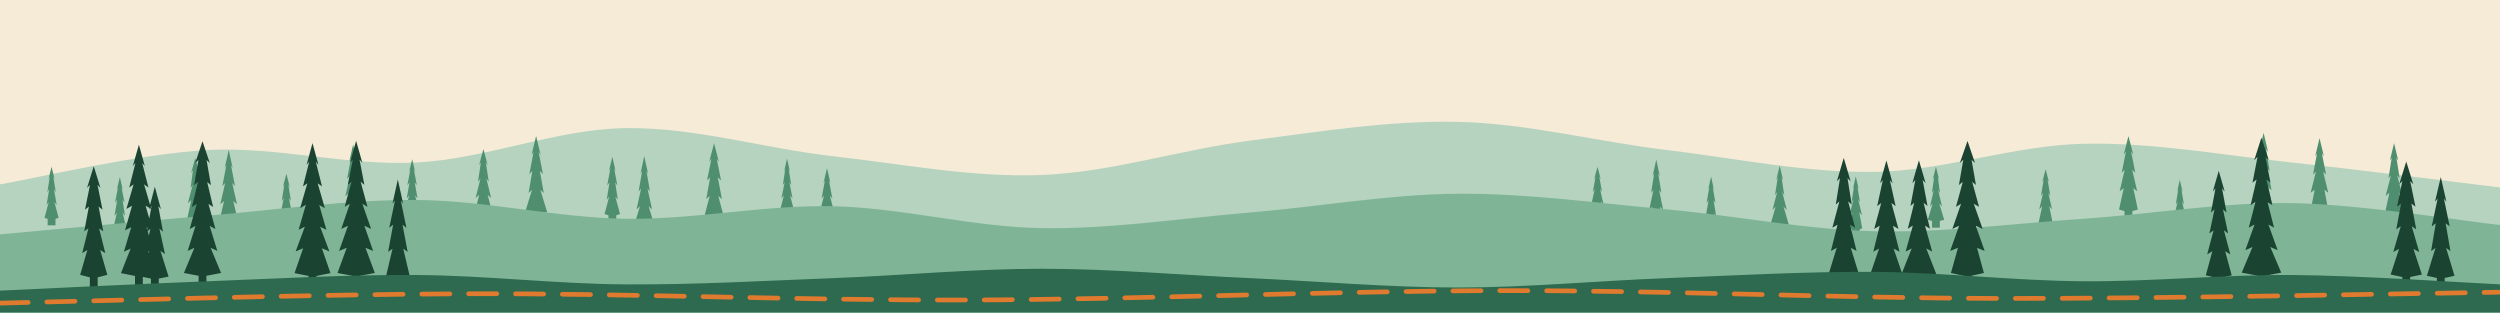
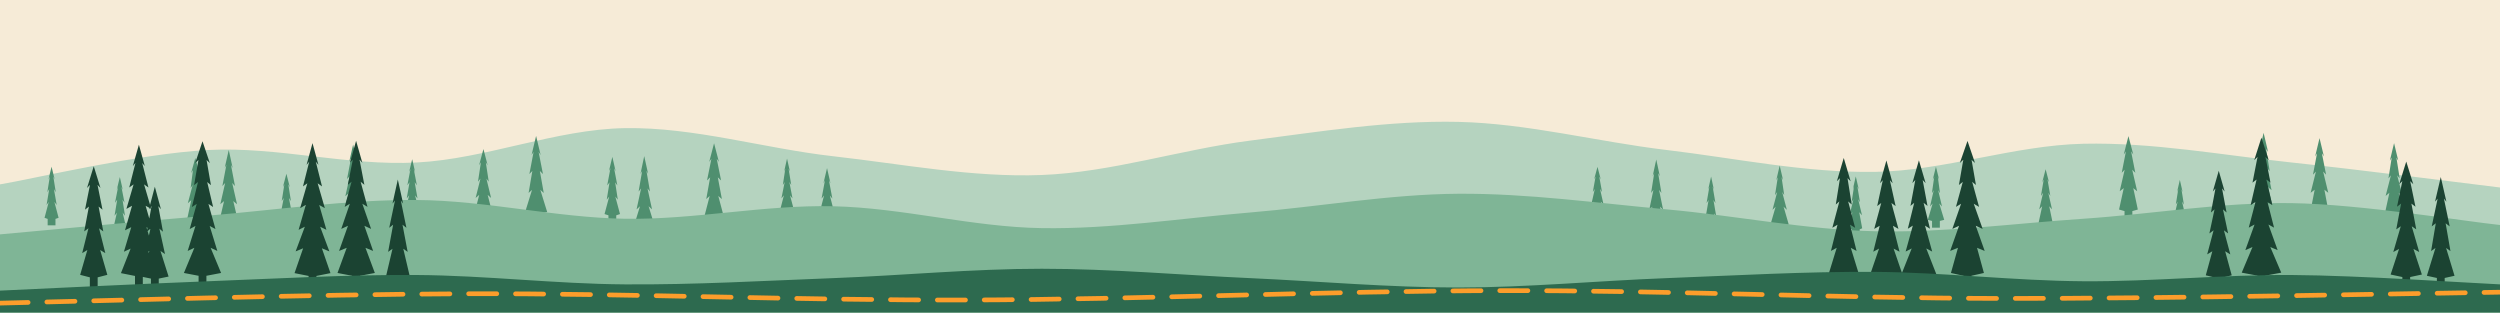
<svg xmlns="http://www.w3.org/2000/svg" viewBox="0 0 1600 200" preserveAspectRatio="xMidYMax slice">
  <rect width="1600" height="200" fill="#F6EBD7" />
  <path d="M0.0,118.0 C22.2,114.3 88.9,98.3 133.3,96.0 C177.8,93.7 222.2,106.3 266.7,104.0 C311.1,101.7 355.6,82.7 400.0,82.0 C444.4,81.3 488.9,95.0 533.3,100.0 C577.8,105.0 622.2,113.7 666.7,112.0 C711.1,110.3 755.6,95.7 800.0,90.0 C844.4,84.3 888.9,77.0 933.3,78.0 C977.8,79.0 1022.2,90.7 1066.7,96.0 C1111.1,101.3 1155.6,110.7 1200.0,110.0 C1244.4,109.3 1288.9,93.0 1333.3,92.0 C1377.8,91.0 1422.2,99.3 1466.7,104.0 C1511.1,108.7 1577.8,117.3 1600.0,120.0 L1600,200 L0,200 Z" fill="#b5d3bf" />
  <path d="M33.0,106.7 L35.0,114.9 L34.1,112.9 L35.7,123.0 L34.5,121.0 L36.3,131.2 L34.8,129.2 L37.5,139.4 L35.5,140.1 L35.5,144.2 L30.5,144.2 L30.5,140.1 L28.5,139.4 L31.2,129.2 L29.8,131.2 L31.5,121.0 L30.3,123.0 L31.9,112.9 L31.0,114.9 ZM76.7,113.3 L78.6,121.6 L77.7,119.6 L79.7,129.8 L78.4,127.8 L80.0,138.1 L78.5,136.1 L80.9,146.3 L79.2,147.0 L79.2,151.2 L74.2,151.2 L74.2,147.0 L72.5,146.3 L74.8,136.1 L73.3,138.1 L75.0,127.8 L73.6,129.8 L75.6,119.6 L74.7,121.6 ZM125.0,101.1 L127.6,110.8 L126.4,108.8 L127.9,120.4 L126.6,118.4 L129.7,130.1 L127.5,128.1 L130.0,139.7 L127.5,140.6 L127.5,145.1 L122.5,145.1 L122.5,140.6 L119.9,139.7 L122.4,128.1 L120.2,130.1 L123.3,118.4 L122.0,120.4 L123.5,108.8 L122.3,110.8 ZM146.4,96.0 L148.9,107.5 L147.8,105.5 L150.4,119.1 L148.6,117.1 L151.7,130.7 L149.3,128.7 L152.5,142.3 L148.9,143.3 L148.9,148.3 L143.9,148.3 L143.9,143.3 L140.2,142.3 L143.4,128.7 L141.0,130.7 L144.1,117.1 L142.3,119.1 L144.9,105.5 L143.8,107.5 ZM183.3,111.2 L185.5,119.9 L184.5,117.9 L186.2,128.7 L184.9,126.7 L187.0,137.5 L185.3,135.5 L188.2,146.2 L185.8,147.0 L185.8,151.3 L180.8,151.3 L180.8,147.0 L178.3,146.2 L181.2,135.5 L179.5,137.5 L181.6,126.7 L180.3,128.7 L182.0,117.9 L181.0,119.9 ZM226.0,92.5 L228.5,103.5 L227.4,101.5 L229.9,114.6 L228.1,112.6 L231.0,125.6 L228.7,123.6 L232.7,136.6 L228.5,137.6 L228.5,142.5 L223.5,142.5 L223.5,137.6 L219.3,136.6 L223.3,123.6 L221.0,125.6 L223.9,112.6 L222.1,114.6 L224.6,101.5 L223.5,103.5 ZM263.8,101.9 L265.7,110.2 L264.8,108.2 L266.8,118.6 L265.4,116.6 L267.2,127.0 L265.6,125.0 L268.4,135.3 L266.3,136.1 L266.3,140.2 L261.3,140.2 L261.3,136.1 L259.2,135.3 L261.9,125.0 L260.3,127.0 L262.1,116.6 L260.7,118.6 L262.7,108.2 L261.8,110.2 ZM309.4,95.4 L312.1,105.8 L310.9,103.8 L312.8,116.3 L311.3,114.3 L314.3,126.7 L312.1,124.7 L315.3,137.2 L311.9,138.1 L311.9,142.8 L306.9,142.8 L306.9,138.1 L303.5,137.2 L306.7,124.7 L304.4,126.7 L307.5,114.3 L305.9,116.3 L307.8,103.8 L306.6,105.8 ZM343.1,87.0 L346.0,99.2 L344.7,97.2 L347.5,111.4 L345.5,109.4 L348.0,123.5 L345.8,121.5 L350.2,135.7 L345.6,136.7 L345.6,141.9 L340.6,141.9 L340.6,136.7 L336.1,135.7 L340.5,121.5 L338.3,123.5 L340.7,109.4 L338.8,111.4 L341.5,97.2 L340.2,99.2 ZM391.9,100.4 L394.0,109.6 L393.0,107.6 L395.1,118.7 L393.7,116.7 L395.4,127.8 L393.8,125.8 L396.8,137.0 L394.4,137.8 L394.4,142.1 L389.4,142.1 L389.4,137.8 L386.9,137.0 L389.9,125.8 L388.3,127.8 L390.1,116.7 L388.6,118.7 L390.7,107.6 L389.7,109.6 ZM412.3,99.9 L414.8,111.3 L413.7,109.3 L416.0,122.6 L414.4,120.6 L417.3,134.0 L415.1,132.0 L419.2,145.3 L414.8,146.3 L414.8,151.3 L409.8,151.3 L409.8,146.3 L405.5,145.3 L409.6,132.0 L407.4,134.0 L410.3,120.6 L408.7,122.6 L411.0,109.3 L409.9,111.3 ZM457.0,91.7 L460.1,103.6 L458.7,101.6 L461.5,115.5 L459.4,113.5 L462.0,127.4 L459.7,125.4 L463.4,139.3 L459.5,140.3 L459.5,145.4 L454.5,145.4 L454.5,140.3 L450.6,139.3 L454.2,125.4 L452.0,127.4 L454.5,113.5 L452.5,115.5 L455.3,101.6 L453.9,103.6 ZM503.7,101.5 L505.6,110.0 L504.7,108.0 L506.4,118.5 L505.2,116.5 L507.2,127.0 L505.6,125.0 L508.4,135.5 L506.2,136.3 L506.2,140.5 L501.2,140.5 L501.2,136.3 L499.0,135.5 L501.7,125.0 L500.1,127.0 L502.2,116.5 L501.0,118.5 L502.6,108.0 L501.8,110.0 ZM529.3,107.6 L531.5,117.3 L530.5,115.3 L532.7,127.1 L531.1,125.1 L534.1,136.8 L531.9,134.8 L534.9,146.6 L531.8,147.4 L531.8,152.0 L526.8,152.0 L526.8,147.4 L523.6,146.6 L526.6,134.8 L524.4,136.8 L527.4,125.1 L525.8,127.1 L528.0,115.3 L527.0,117.3 ZM1022.4,106.8 L1024.5,114.9 L1023.5,112.9 L1025.3,122.9 L1024.0,120.9 L1026.3,131.0 L1024.5,129.0 L1027.1,139.1 L1024.9,139.8 L1024.9,143.9 L1019.9,143.9 L1019.9,139.8 L1017.6,139.1 L1020.2,129.0 L1018.4,131.0 L1020.7,120.9 L1019.4,122.9 L1021.2,112.9 L1020.2,114.9 ZM1060.0,102.1 L1062.3,112.8 L1061.2,110.8 L1063.3,123.5 L1061.8,121.5 L1064.4,134.3 L1062.4,132.3 L1065.4,145.0 L1062.5,146.0 L1062.5,150.8 L1057.5,150.8 L1057.5,146.0 L1054.6,145.0 L1057.5,132.3 L1055.5,134.3 L1058.2,121.5 L1056.7,123.5 L1058.7,110.8 L1057.7,112.8 ZM1095.1,113.0 L1096.9,121.5 L1096.1,119.5 L1097.9,130.0 L1096.6,128.0 L1098.4,138.5 L1096.9,136.5 L1100.2,147.0 L1097.6,147.8 L1097.6,152.0 L1092.6,152.0 L1092.6,147.8 L1089.9,147.0 L1093.2,136.5 L1091.7,138.5 L1093.5,128.0 L1092.2,130.0 L1094.0,119.5 L1093.2,121.5 ZM1139.0,106.0 L1141.2,115.4 L1140.2,113.4 L1141.9,124.9 L1140.6,122.9 L1143.6,134.3 L1141.5,132.3 L1144.8,143.7 L1141.5,144.5 L1141.5,149.0 L1136.5,149.0 L1136.5,144.5 L1133.1,143.7 L1136.4,132.3 L1134.4,134.3 L1137.4,122.9 L1136.0,124.9 L1137.8,113.4 L1136.8,115.4 ZM1187.7,112.9 L1189.6,121.2 L1188.7,119.2 L1190.4,129.5 L1189.2,127.5 L1191.7,137.8 L1189.9,135.8 L1191.8,146.1 L1190.2,146.8 L1190.2,151.0 L1185.2,151.0 L1185.2,146.8 L1183.5,146.1 L1185.5,135.8 L1183.7,137.8 L1186.2,127.5 L1185.0,129.5 L1186.6,119.2 L1185.8,121.2 ZM1239.0,106.7 L1241.1,115.2 L1240.2,113.2 L1241.6,123.7 L1240.4,121.7 L1242.9,132.2 L1241.1,130.2 L1244.3,140.7 L1241.5,141.4 L1241.5,145.7 L1236.5,145.7 L1236.5,141.4 L1233.8,140.7 L1236.9,130.2 L1235.2,132.2 L1237.6,121.7 L1236.4,123.7 L1237.9,113.2 L1236.9,115.2 ZM1309.2,108.3 L1311.4,116.8 L1310.4,114.8 L1312.2,125.4 L1310.9,123.4 L1313.3,134.0 L1311.5,132.0 L1313.7,142.6 L1311.7,143.4 L1311.7,147.6 L1306.7,147.6 L1306.7,143.4 L1304.7,142.6 L1307.0,132.0 L1305.1,134.0 L1307.6,123.4 L1306.2,125.4 L1308.0,114.8 L1307.0,116.8 ZM1362.2,87.1 L1365.3,98.9 L1363.9,96.9 L1366.6,110.6 L1364.6,108.6 L1367.8,122.4 L1365.3,120.4 L1368.2,134.1 L1364.7,135.1 L1364.7,140.2 L1359.7,140.2 L1359.7,135.1 L1356.2,134.1 L1359.2,120.4 L1356.6,122.4 L1359.8,108.6 L1357.9,110.6 L1360.6,96.9 L1359.2,98.9 ZM1395.1,115.1 L1396.9,123.0 L1396.1,121.0 L1397.7,131.0 L1396.5,129.0 L1398.8,138.9 L1397.2,136.9 L1400.0,146.9 L1397.6,147.6 L1397.6,151.7 L1392.6,151.7 L1392.6,147.6 L1390.2,146.9 L1393.1,136.9 L1391.4,138.9 L1393.7,129.0 L1392.5,131.0 L1394.1,121.0 L1393.3,123.0 ZM1448.7,85.0 L1451.6,97.3 L1450.3,95.3 L1452.6,109.5 L1450.9,107.5 L1453.8,121.7 L1451.5,119.7 L1454.9,133.9 L1451.2,135.0 L1451.2,140.1 L1446.2,140.1 L1446.2,135.0 L1442.5,133.9 L1445.9,119.7 L1443.7,121.7 L1446.6,107.5 L1444.8,109.5 L1447.2,95.3 L1445.9,97.3 ZM1484.5,88.4 L1487.3,100.1 L1486.0,98.1 L1488.7,111.8 L1486.8,109.8 L1490.1,123.4 L1487.6,121.4 L1490.2,135.1 L1487.0,136.1 L1487.0,141.2 L1482.0,141.2 L1482.0,136.1 L1478.7,135.1 L1481.4,121.4 L1478.8,123.4 L1482.2,109.8 L1480.3,111.8 L1482.9,98.1 L1481.7,100.1 ZM1532.2,91.6 L1534.9,102.9 L1533.7,100.9 L1535.8,114.2 L1534.2,112.2 L1537.6,125.4 L1535.2,123.4 L1538.1,136.7 L1534.7,137.7 L1534.7,142.6 L1529.7,142.6 L1529.7,137.7 L1526.3,136.7 L1529.2,123.4 L1526.8,125.4 L1530.2,112.2 L1528.6,114.2 L1530.7,100.9 L1529.5,102.9 Z" fill="#4f8f6f" />
  <path d="M0.0,150.0 C22.2,148.0 88.9,141.7 133.3,138.0 C177.8,134.3 222.2,127.7 266.7,128.0 C311.1,128.3 355.6,139.3 400.0,140.0 C444.4,140.7 488.9,131.0 533.3,132.0 C577.8,133.0 622.2,145.3 666.7,146.0 C711.1,146.7 755.6,139.7 800.0,136.0 C844.4,132.3 888.9,124.3 933.3,124.0 C977.8,123.7 1022.2,130.0 1066.7,134.0 C1111.1,138.0 1155.6,147.0 1200.0,148.0 C1244.4,149.0 1288.9,143.0 1333.3,140.0 C1377.8,137.0 1422.2,129.3 1466.7,130.0 C1511.1,130.7 1577.8,141.7 1600.0,144.0 L1600,200 L0,200 Z" fill="#7fb596" />
  <path d="M60.0,106.4 L64.3,120.3 L62.4,118.3 L65.6,134.2 L63.1,132.2 L66.1,148.1 L63.4,146.1 L67.4,162.0 L64.1,160.0 L68.7,175.9 L62.5,177.5 L62.5,184.0 L57.5,184.0 L57.5,177.5 L51.3,175.9 L55.9,160.0 L52.6,162.0 L56.6,146.1 L53.9,148.1 L56.9,132.2 L54.4,134.2 L57.6,118.3 L55.7,120.3 ZM88.9,92.6 L92.7,106.3 L91.0,104.3 L95.0,120.0 L92.2,118.0 L96.8,133.7 L93.2,131.7 L97.7,147.4 L93.7,145.4 L98.4,161.1 L94.1,159.1 L100.3,174.8 L91.4,176.6 L91.4,184.0 L86.4,184.0 L86.4,176.6 L77.4,174.8 L83.6,159.1 L79.3,161.1 L84.0,145.4 L80.0,147.4 L84.5,131.7 L80.9,133.7 L85.5,118.0 L82.7,120.0 L86.7,104.3 L85.0,106.3 ZM99.1,119.5 L103.0,133.9 L101.3,131.9 L104.3,148.3 L102.0,146.3 L105.6,162.6 L102.7,160.6 L107.9,177.0 L101.6,178.3 L101.6,184.0 L96.6,184.0 L96.6,178.3 L90.3,177.0 L95.6,160.6 L92.7,162.6 L96.3,146.3 L94.0,148.3 L97.0,131.9 L95.3,133.9 ZM129.6,90.4 L134.3,104.4 L132.2,102.4 L135.0,118.5 L132.6,116.5 L136.4,132.5 L133.4,130.5 L137.9,146.6 L134.2,144.6 L139.1,160.6 L134.8,158.6 L141.5,174.7 L132.1,176.5 L132.1,184.0 L127.1,184.0 L127.1,176.5 L117.7,174.7 L124.4,158.6 L120.1,160.6 L125.1,144.6 L121.4,146.6 L125.9,130.5 L122.8,132.5 L126.7,116.5 L124.2,118.5 L127.0,102.4 L124.9,104.4 ZM200.0,91.6 L203.8,105.5 L202.1,103.5 L206.1,119.3 L203.3,117.3 L207.9,133.2 L204.3,131.2 L208.9,147.1 L204.9,145.1 L210.8,160.9 L206.0,158.9 L211.5,174.8 L202.5,176.6 L202.5,184.0 L197.5,184.0 L197.5,176.6 L188.5,174.8 L194.0,158.9 L189.2,160.9 L195.1,145.1 L191.1,147.1 L195.7,131.2 L192.1,133.2 L196.7,117.3 L193.9,119.3 L197.9,103.5 L196.2,105.5 ZM227.9,90.1 L231.9,104.2 L230.1,102.2 L233.2,118.3 L230.8,116.3 L235.2,132.4 L231.9,130.4 L237.5,146.5 L233.2,144.5 L238.8,160.6 L233.9,158.6 L239.9,174.7 L230.4,176.5 L230.4,184.0 L225.4,184.0 L225.4,176.5 L216.0,174.7 L221.9,158.6 L217.0,160.6 L222.7,144.5 L218.4,146.5 L223.9,130.4 L220.6,132.4 L225.0,116.3 L222.6,118.3 L225.8,102.2 L224.0,104.2 ZM254.6,114.9 L258.0,130.3 L256.5,128.3 L260.1,145.8 L257.6,143.8 L260.9,161.2 L258.1,159.2 L262.2,176.6 L257.1,178.0 L257.1,184.0 L252.1,184.0 L252.1,178.0 L247.1,176.6 L251.2,159.2 L248.4,161.2 L251.6,143.8 L249.1,145.8 L252.8,128.3 L251.2,130.3 ZM1180.0,101.1 L1184.4,116.0 L1182.4,114.0 L1185.1,130.9 L1182.8,128.9 L1187.3,145.8 L1184.0,143.8 L1188.2,160.6 L1184.5,158.6 L1189.7,175.5 L1182.5,177.1 L1182.5,184.0 L1177.5,184.0 L1177.5,177.1 L1170.3,175.5 L1175.5,158.6 L1171.8,160.6 L1176.0,143.8 L1172.7,145.8 L1177.2,128.9 L1174.9,130.9 L1177.6,114.0 L1175.6,116.0 ZM1207.3,102.7 L1211.3,117.3 L1209.5,115.3 L1213.2,131.9 L1210.5,129.9 L1215.0,146.5 L1211.5,144.5 L1215.7,161.1 L1211.9,159.1 L1217.6,175.7 L1209.8,177.2 L1209.8,184.0 L1204.8,184.0 L1204.8,177.2 L1196.9,175.7 L1202.6,159.1 L1198.9,161.1 L1203.0,144.5 L1199.5,146.5 L1204.0,129.9 L1201.4,131.9 L1205.0,115.3 L1203.2,117.3 ZM1228.1,102.6 L1232.4,117.2 L1230.5,115.2 L1233.6,131.8 L1231.1,129.8 L1235.2,146.4 L1232.0,144.4 L1236.6,161.0 L1232.8,159.0 L1239.3,175.6 L1230.6,177.2 L1230.6,184.0 L1225.6,184.0 L1225.6,177.2 L1216.9,175.6 L1223.5,159.0 L1219.6,161.0 L1224.2,144.4 L1221.0,146.4 L1225.1,129.8 L1222.7,131.8 L1225.8,115.2 L1223.9,117.2 ZM1259.2,90.2 L1264.0,104.3 L1261.8,102.3 L1264.6,118.4 L1262.2,116.4 L1266.6,132.4 L1263.2,130.4 L1268.9,146.5 L1264.5,144.5 L1270.2,160.6 L1265.3,158.6 L1269.7,174.7 L1261.7,176.5 L1261.7,184.0 L1256.7,184.0 L1256.7,176.5 L1248.6,174.7 L1253.1,158.6 L1248.1,160.6 L1253.8,144.5 L1249.5,146.5 L1255.1,130.4 L1251.8,132.4 L1256.2,116.4 L1253.7,118.4 L1256.5,102.3 L1254.3,104.3 ZM1420.0,109.3 L1423.8,122.6 L1422.1,120.6 L1425.0,136.0 L1422.7,134.0 L1426.0,149.4 L1423.3,147.4 L1427.4,162.8 L1424.1,160.8 L1428.3,176.2 L1422.5,177.6 L1422.5,184.0 L1417.5,184.0 L1417.5,177.6 L1411.7,176.2 L1415.9,160.8 L1412.6,162.8 L1416.7,147.4 L1414.0,149.4 L1417.3,134.0 L1415.0,136.0 L1417.9,120.6 L1416.2,122.6 ZM1447.3,88.1 L1452.0,102.5 L1449.9,100.5 L1453.1,116.9 L1450.5,114.9 L1454.3,131.3 L1451.2,129.3 L1455.4,145.7 L1451.8,143.7 L1457.7,160.1 L1453.0,158.1 L1460.0,174.5 L1449.8,176.4 L1449.8,184.0 L1444.8,184.0 L1444.8,176.4 L1434.7,174.5 L1441.6,158.1 L1437.0,160.1 L1442.9,143.7 L1439.2,145.7 L1443.5,129.3 L1440.4,131.3 L1444.2,114.9 L1441.6,116.9 L1444.8,100.5 L1442.7,102.5 ZM1540.0,103.4 L1544.5,117.9 L1542.5,115.9 L1545.9,132.3 L1543.3,130.3 L1546.4,146.8 L1543.5,144.8 L1548.3,161.3 L1544.6,159.3 L1550.0,175.7 L1542.5,177.3 L1542.5,184.0 L1537.5,184.0 L1537.5,177.3 L1530.0,175.7 L1535.4,159.3 L1531.7,161.3 L1536.5,144.8 L1533.6,146.8 L1536.7,130.3 L1534.1,132.3 L1537.5,115.9 L1535.5,117.9 ZM1562.1,113.3 L1565.7,129.1 L1564.1,127.1 L1567.8,144.9 L1565.2,142.9 L1568.3,160.7 L1565.5,158.7 L1570.9,176.5 L1564.6,177.9 L1564.6,184.0 L1559.6,184.0 L1559.6,177.9 L1553.2,176.5 L1558.7,158.7 L1555.9,160.7 L1558.9,142.9 L1556.3,144.9 L1560.1,127.1 L1558.4,129.1 Z" fill="#1B4332" />
  <path d="M0.0,186.0 C22.2,185.0 88.9,181.7 133.3,180.0 C177.8,178.3 222.2,175.7 266.7,176.0 C311.1,176.3 355.6,181.7 400.0,182.0 C444.4,182.3 488.9,179.7 533.3,178.0 C577.8,176.3 622.2,172.0 666.7,172.0 C711.1,172.0 755.6,176.0 800.0,178.0 C844.4,180.0 888.9,184.0 933.3,184.0 C977.8,184.0 1022.2,179.7 1066.7,178.0 C1111.1,176.3 1155.6,173.7 1200.0,174.0 C1244.4,174.3 1288.9,179.7 1333.3,180.0 C1377.8,180.3 1422.2,175.7 1466.7,176.0 C1511.1,176.3 1577.8,181.0 1600.0,182.0 L1600,200 L0,200 Z" fill="#2d6a4f" />
-   <path d="M0.0,194.0 C50.0,193.0 196.7,188.3 300.0,188.0 C403.3,187.7 510.0,192.3 620.0,192.0 C730.0,191.7 850.0,186.2 960.0,186.0 C1070.0,185.8 1173.3,190.8 1280.0,191.0 C1386.7,191.2 1546.7,187.7 1600.0,187.0" fill="none" stroke="#E07A2F" stroke-width="3" stroke-dasharray="18 12" stroke-linecap="round" />
+   <path d="M0.0,194.0 C50.0,193.0 196.7,188.3 300.0,188.0 C403.3,187.7 510.0,192.3 620.0,192.0 C730.0,191.7 850.0,186.2 960.0,186.0 C1070.0,185.8 1173.3,190.8 1280.0,191.0 C1386.7,191.2 1546.7,187.7 1600.0,187.0" fill="none" stroke="#FC9D2B" stroke-width="3" stroke-dasharray="18 12" stroke-linecap="round" />
</svg>
